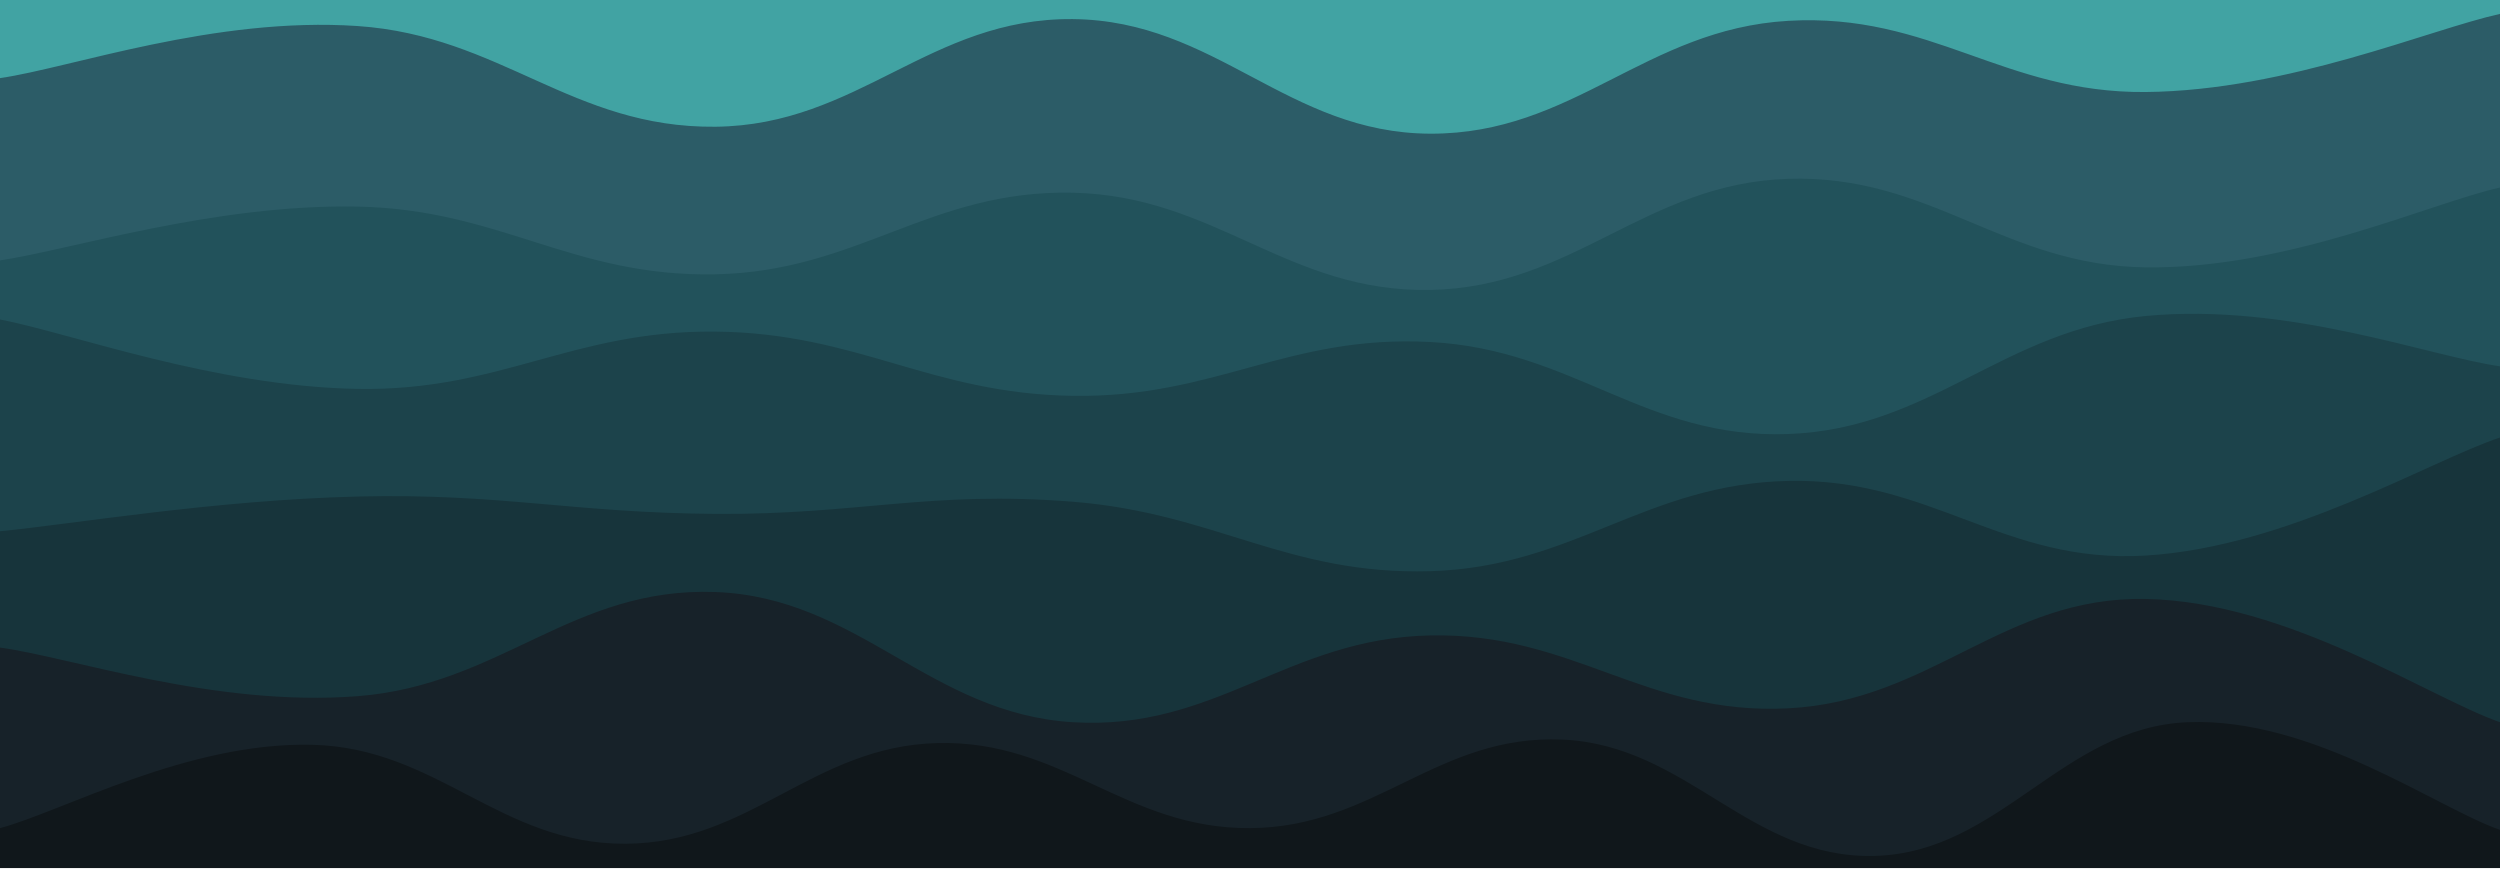
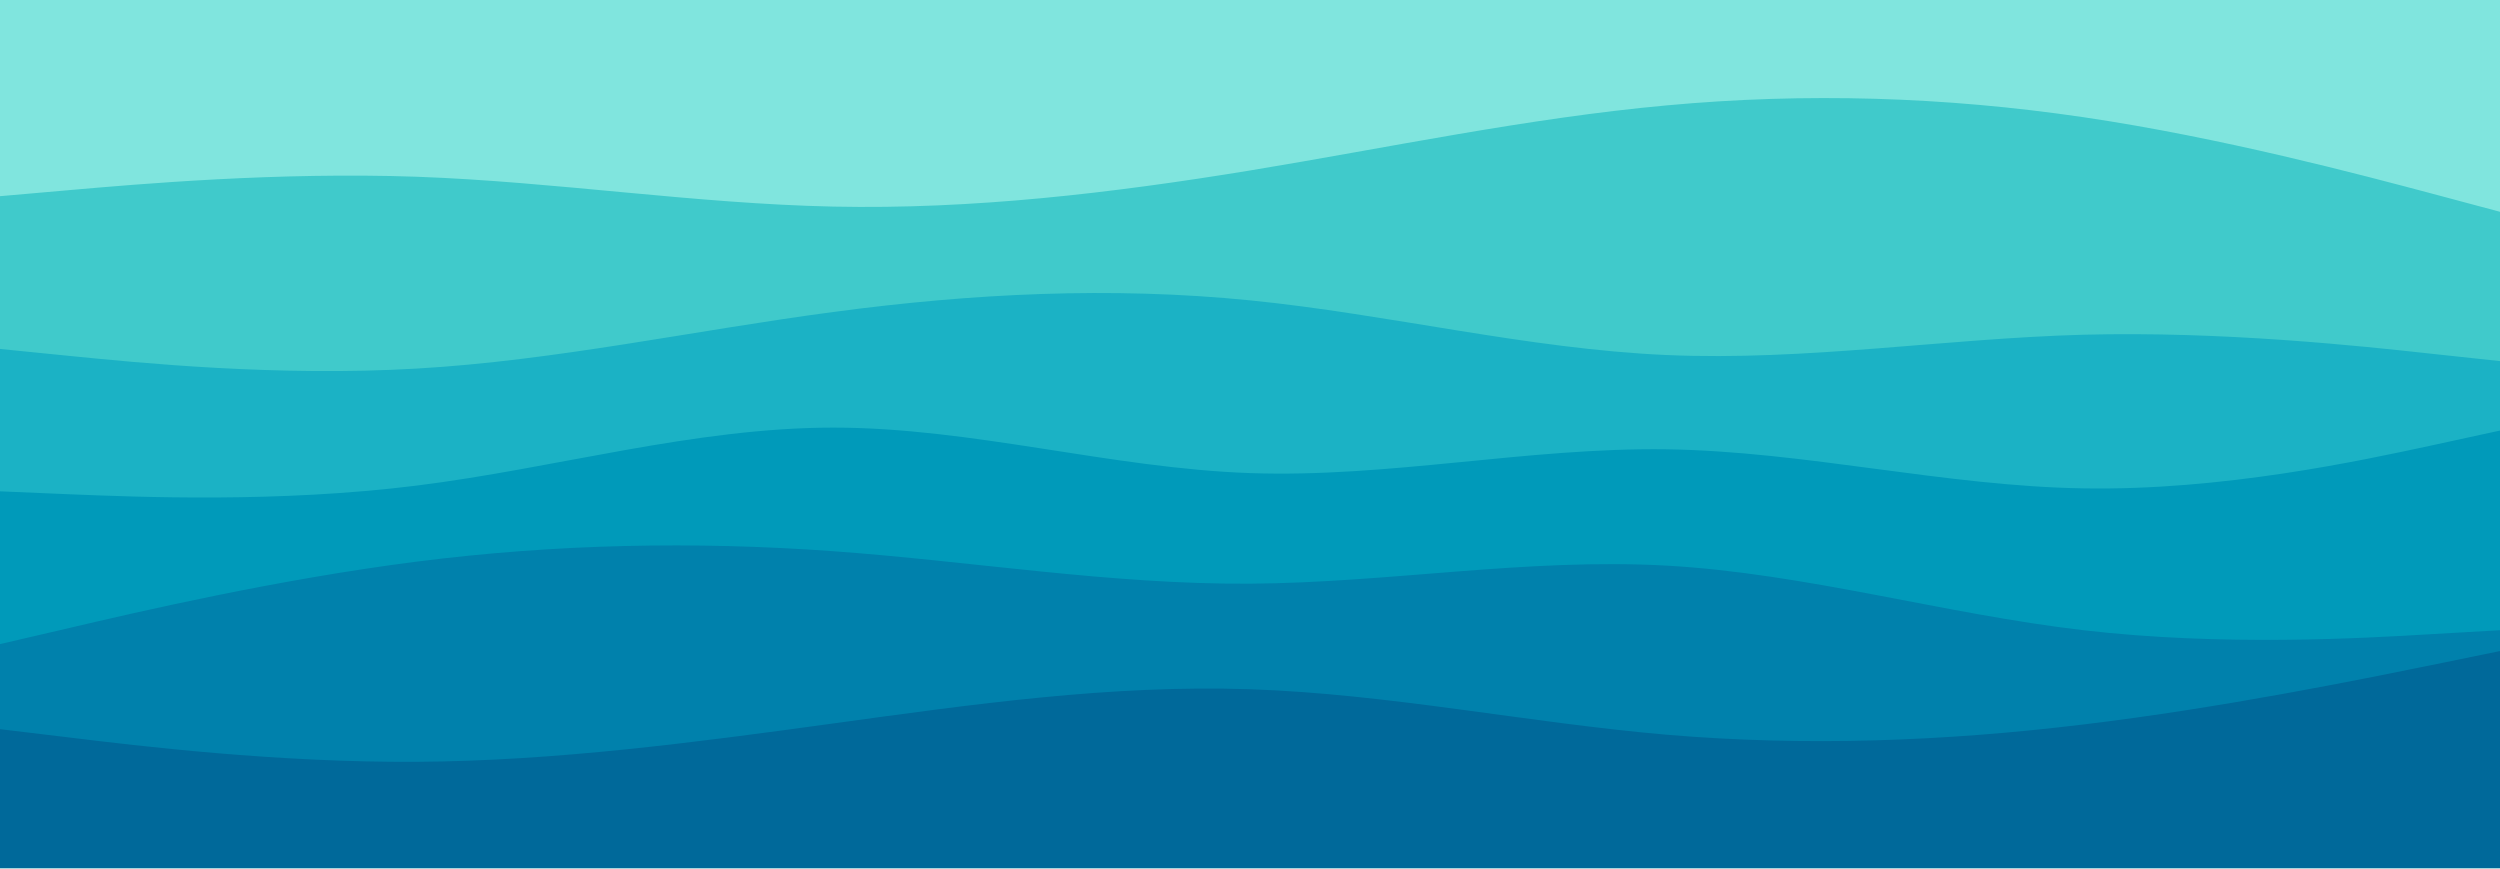
- <svg xmlns="http://www.w3.org/2000/svg" version="1.1" width="1440" height="500" preserveAspectRatio="xMidYMid slice" viewBox="0 0 1440 500">
-   <g mask="url(&quot;#SvgjsMask1186&quot;)" fill="none">
-     <rect width="1440" height="500" x="0" y="0" fill="#41a3a3" />
-     <path d="M 0,45 C 41.2,39 123.6,9.4 206,15 C 288.4,20.6 329.6,73.8 412,73 C 494.4,72.2 535.6,10.2 618,11 C 700.4,11.8 741.6,76.8 824,77 C 906.4,77.2 947.6,16.8 1030,12 C 1112.4,7.2 1154,53.8 1236,53 C 1318,52.2 1399.2,17 1440,8L1440 500L0 500z" fill="rgba(44, 92, 103, 1)" />
-     <path d="M 0,150 C 41.2,143.8 123.6,117.4 206,119 C 288.4,120.6 329.6,159.6 412,158 C 494.4,156.4 535.6,109.2 618,111 C 700.4,112.8 741.6,168.6 824,167 C 906.4,165.4 947.6,105.6 1030,103 C 1112.4,100.4 1154,153 1236,154 C 1318,155 1399.2,117.2 1440,108L1440 500L0 500z" fill="rgba(34, 82, 91, 1)" />
-     <path d="M 0,184 C 41.2,192 123.6,222.6 206,224 C 288.4,225.4 329.6,190.2 412,191 C 494.4,191.8 535.6,226.8 618,228 C 700.4,229.2 741.6,192.6 824,197 C 906.4,201.4 947.6,253 1030,250 C 1112.4,247 1154,189.8 1236,182 C 1318,174.2 1399.2,205.2 1440,211L1440 500L0 500z" fill="rgba(28, 67, 75, 1)" />
-     <path d="M 0,306 C 41.2,302 123.6,288 206,286 C 288.4,284 329.6,295.4 412,296 C 494.4,296.6 535.6,282.4 618,289 C 700.4,295.6 741.6,331.4 824,329 C 906.4,326.6 947.6,278.8 1030,277 C 1112.4,275.2 1154,325 1236,320 C 1318,315 1399.2,265.6 1440,252L1440 500L0 500z" fill="rgba(23, 52, 59, 1)" />
-     <path d="M 0,373 C 41.2,378.6 123.6,407.4 206,401 C 288.4,394.6 329.6,338 412,341 C 494.4,344 535.6,411 618,416 C 700.4,421 741.6,367.6 824,366 C 906.4,364.4 947.6,412.2 1030,408 C 1112.4,403.8 1154,343.4 1236,345 C 1318,346.6 1399.2,401.8 1440,416L1440 500L0 500z" fill="rgba(23, 34, 41, 1)" />
-     <path d="M 0,477 C 36,467.4 108,427.2 180,429 C 252,430.8 288,486.2 360,486 C 432,485.8 468,429.8 540,428 C 612,426.2 648,477.4 720,477 C 792,476.6 828,422.8 900,426 C 972,429.2 1008,495 1080,493 C 1152,491 1188,419 1260,416 C 1332,413 1404,465.6 1440,478L1440 500L0 500z" fill="rgba(16, 23, 27, 1)" />
-   </g>
-   <defs>
-     <mask id="SvgjsMask1186">
-       <rect width="1440" height="500" fill="#ffffff" />
-     </mask>
-   </defs>
+ <svg xmlns="http://www.w3.org/2000/svg" preserveAspectRatio="xMinYMin slice" id="visual" viewBox="0 0 1440 500" width="1440" height="500" version="1.1">
+   <rect x="0" y="0" width="1440" height="500" fill="#80e5de" />
+   <path d="M0 113L40 109.5C80 106 160 99 240 101.8C320 104.7 400 117.3 480 119C560 120.7 640 111.3 720 98.2C800 85 880 68 960 60.7C1040 53.3 1120 55.7 1200 67.5C1280 79.3 1360 100.7 1400 111.3L1440 122L1440 501L1400 501C1360 501 1280 501 1200 501C1120 501 1040 501 960 501C880 501 800 501 720 501C640 501 560 501 480 501C400 501 320 501 240 501C160 501 80 501 40 501L0 501Z" fill="#40cacb" />
+   <path d="M0 201L40 205C80 209 160 217 240 212.3C320 207.7 400 190.3 480 179.7C560 169 640 165 720 173C800 181 880 201 960 204.5C1040 208 1120 195 1200 192.8C1280 190.7 1360 199.3 1400 203.7L1440 208L1440 501L1400 501C1360 501 1280 501 1200 501C1120 501 1040 501 960 501C880 501 800 501 720 501C640 501 560 501 480 501C400 501 320 501 240 501C160 501 80 501 40 501L0 501Z" fill="#1bb2c5" />
+   <path d="M0 283L40 284.7C80 286.3 160 289.7 240 279.7C320 269.7 400 246.3 480 246.3C560 246.3 640 269.7 720 272.5C800 275.3 880 257.7 960 258.8C1040 260 1120 280 1200 281.3C1280 282.7 1360 265.3 1400 256.7L1440 248L1440 501L1400 501C1360 501 1280 501 1200 501C1120 501 1040 501 960 501C880 501 800 501 720 501C640 501 560 501 480 501C400 501 320 501 240 501C160 501 80 501 40 501L0 501Z" fill="#009aba" />
+   <path d="M0 371L40 361.7C80 352.3 160 333.7 240 323.5C320 313.3 400 311.7 480 317.5C560 323.3 640 336.7 720 336.2C800 335.7 880 321.3 960 325.8C1040 330.3 1120 353.7 1200 363C1280 372.3 1360 367.7 1400 365.3L1440 363L1440 501L1400 501C1360 501 1280 501 1200 501C1120 501 1040 501 960 501C880 501 800 501 720 501C640 501 560 501 480 501C400 501 320 501 240 501C160 501 80 501 40 501L0 501Z" fill="#0081ac" />
+   <path d="M0 420L40 424.8C80 429.7 160 439.3 240 438.8C320 438.3 400 427.7 480 416.7C560 405.7 640 394.3 720 397C800 399.7 880 416.3 960 423.2C1040 430 1120 427 1200 417.3C1280 407.7 1360 391.3 1400 383.2L1440 375L1440 501L1400 501C1360 501 1280 501 1200 501C1120 501 1040 501 960 501C880 501 800 501 720 501C640 501 560 501 480 501C400 501 320 501 240 501C160 501 80 501 40 501L0 501Z" fill="#00699a" />
</svg>
